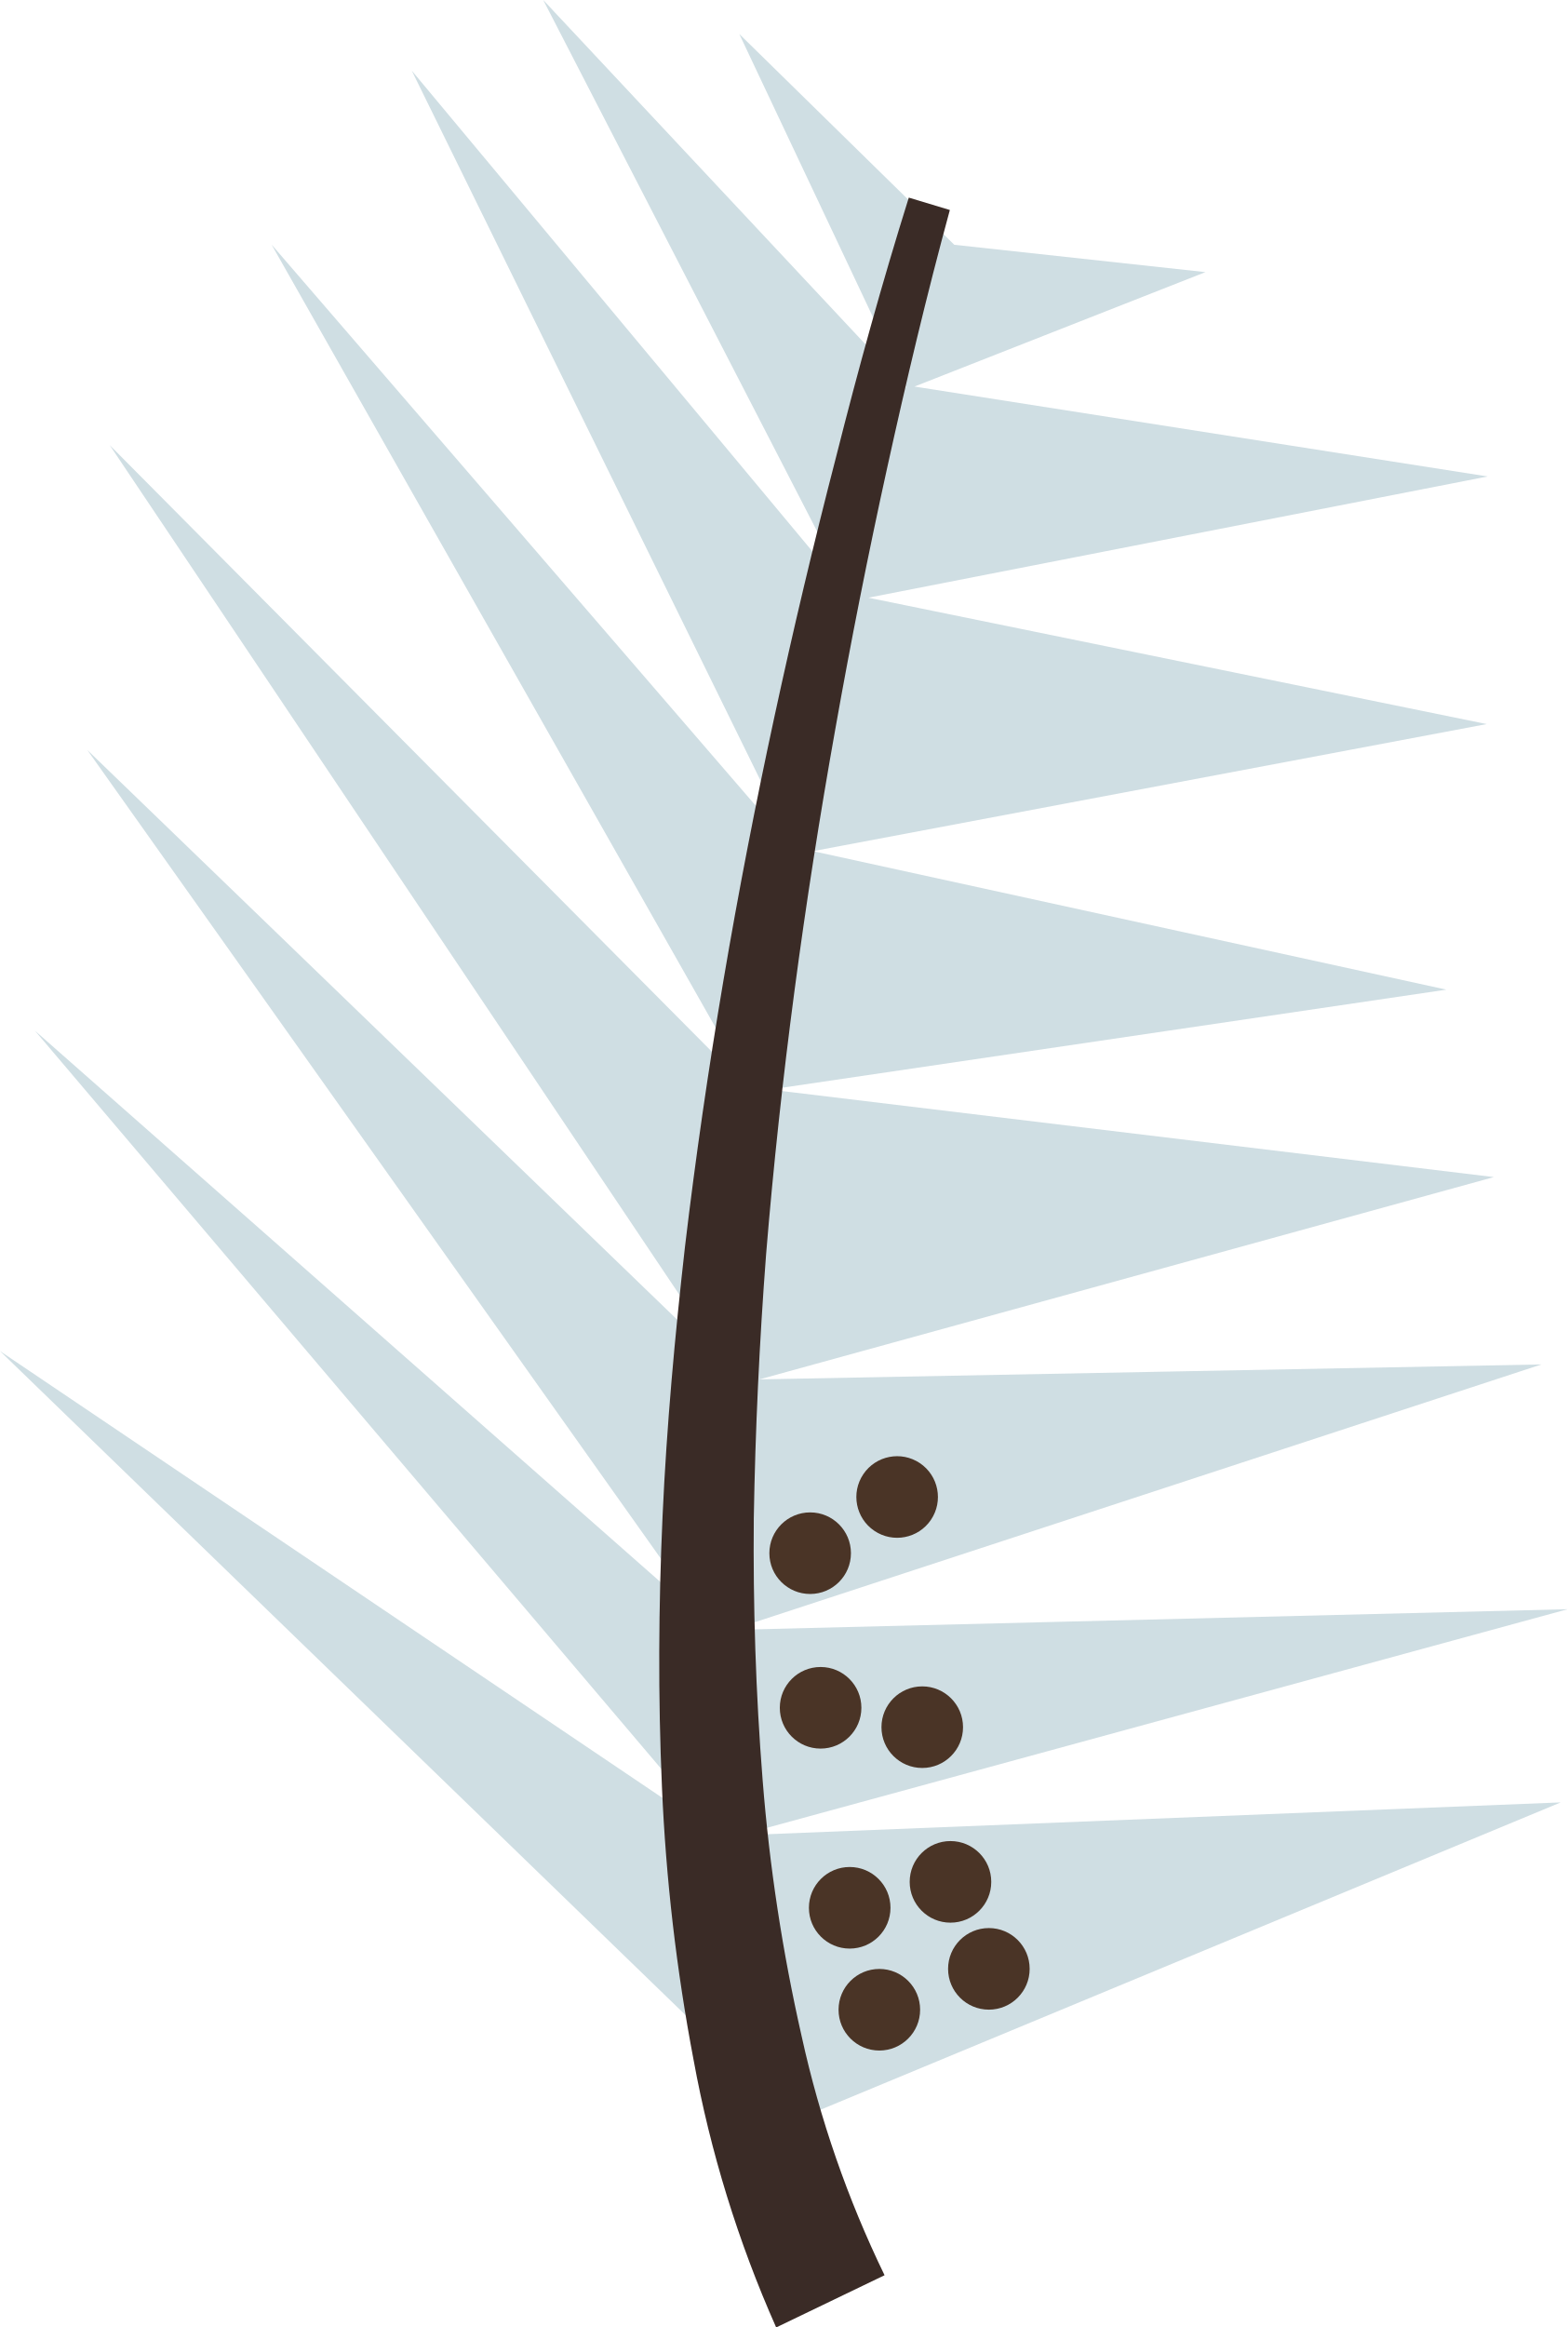
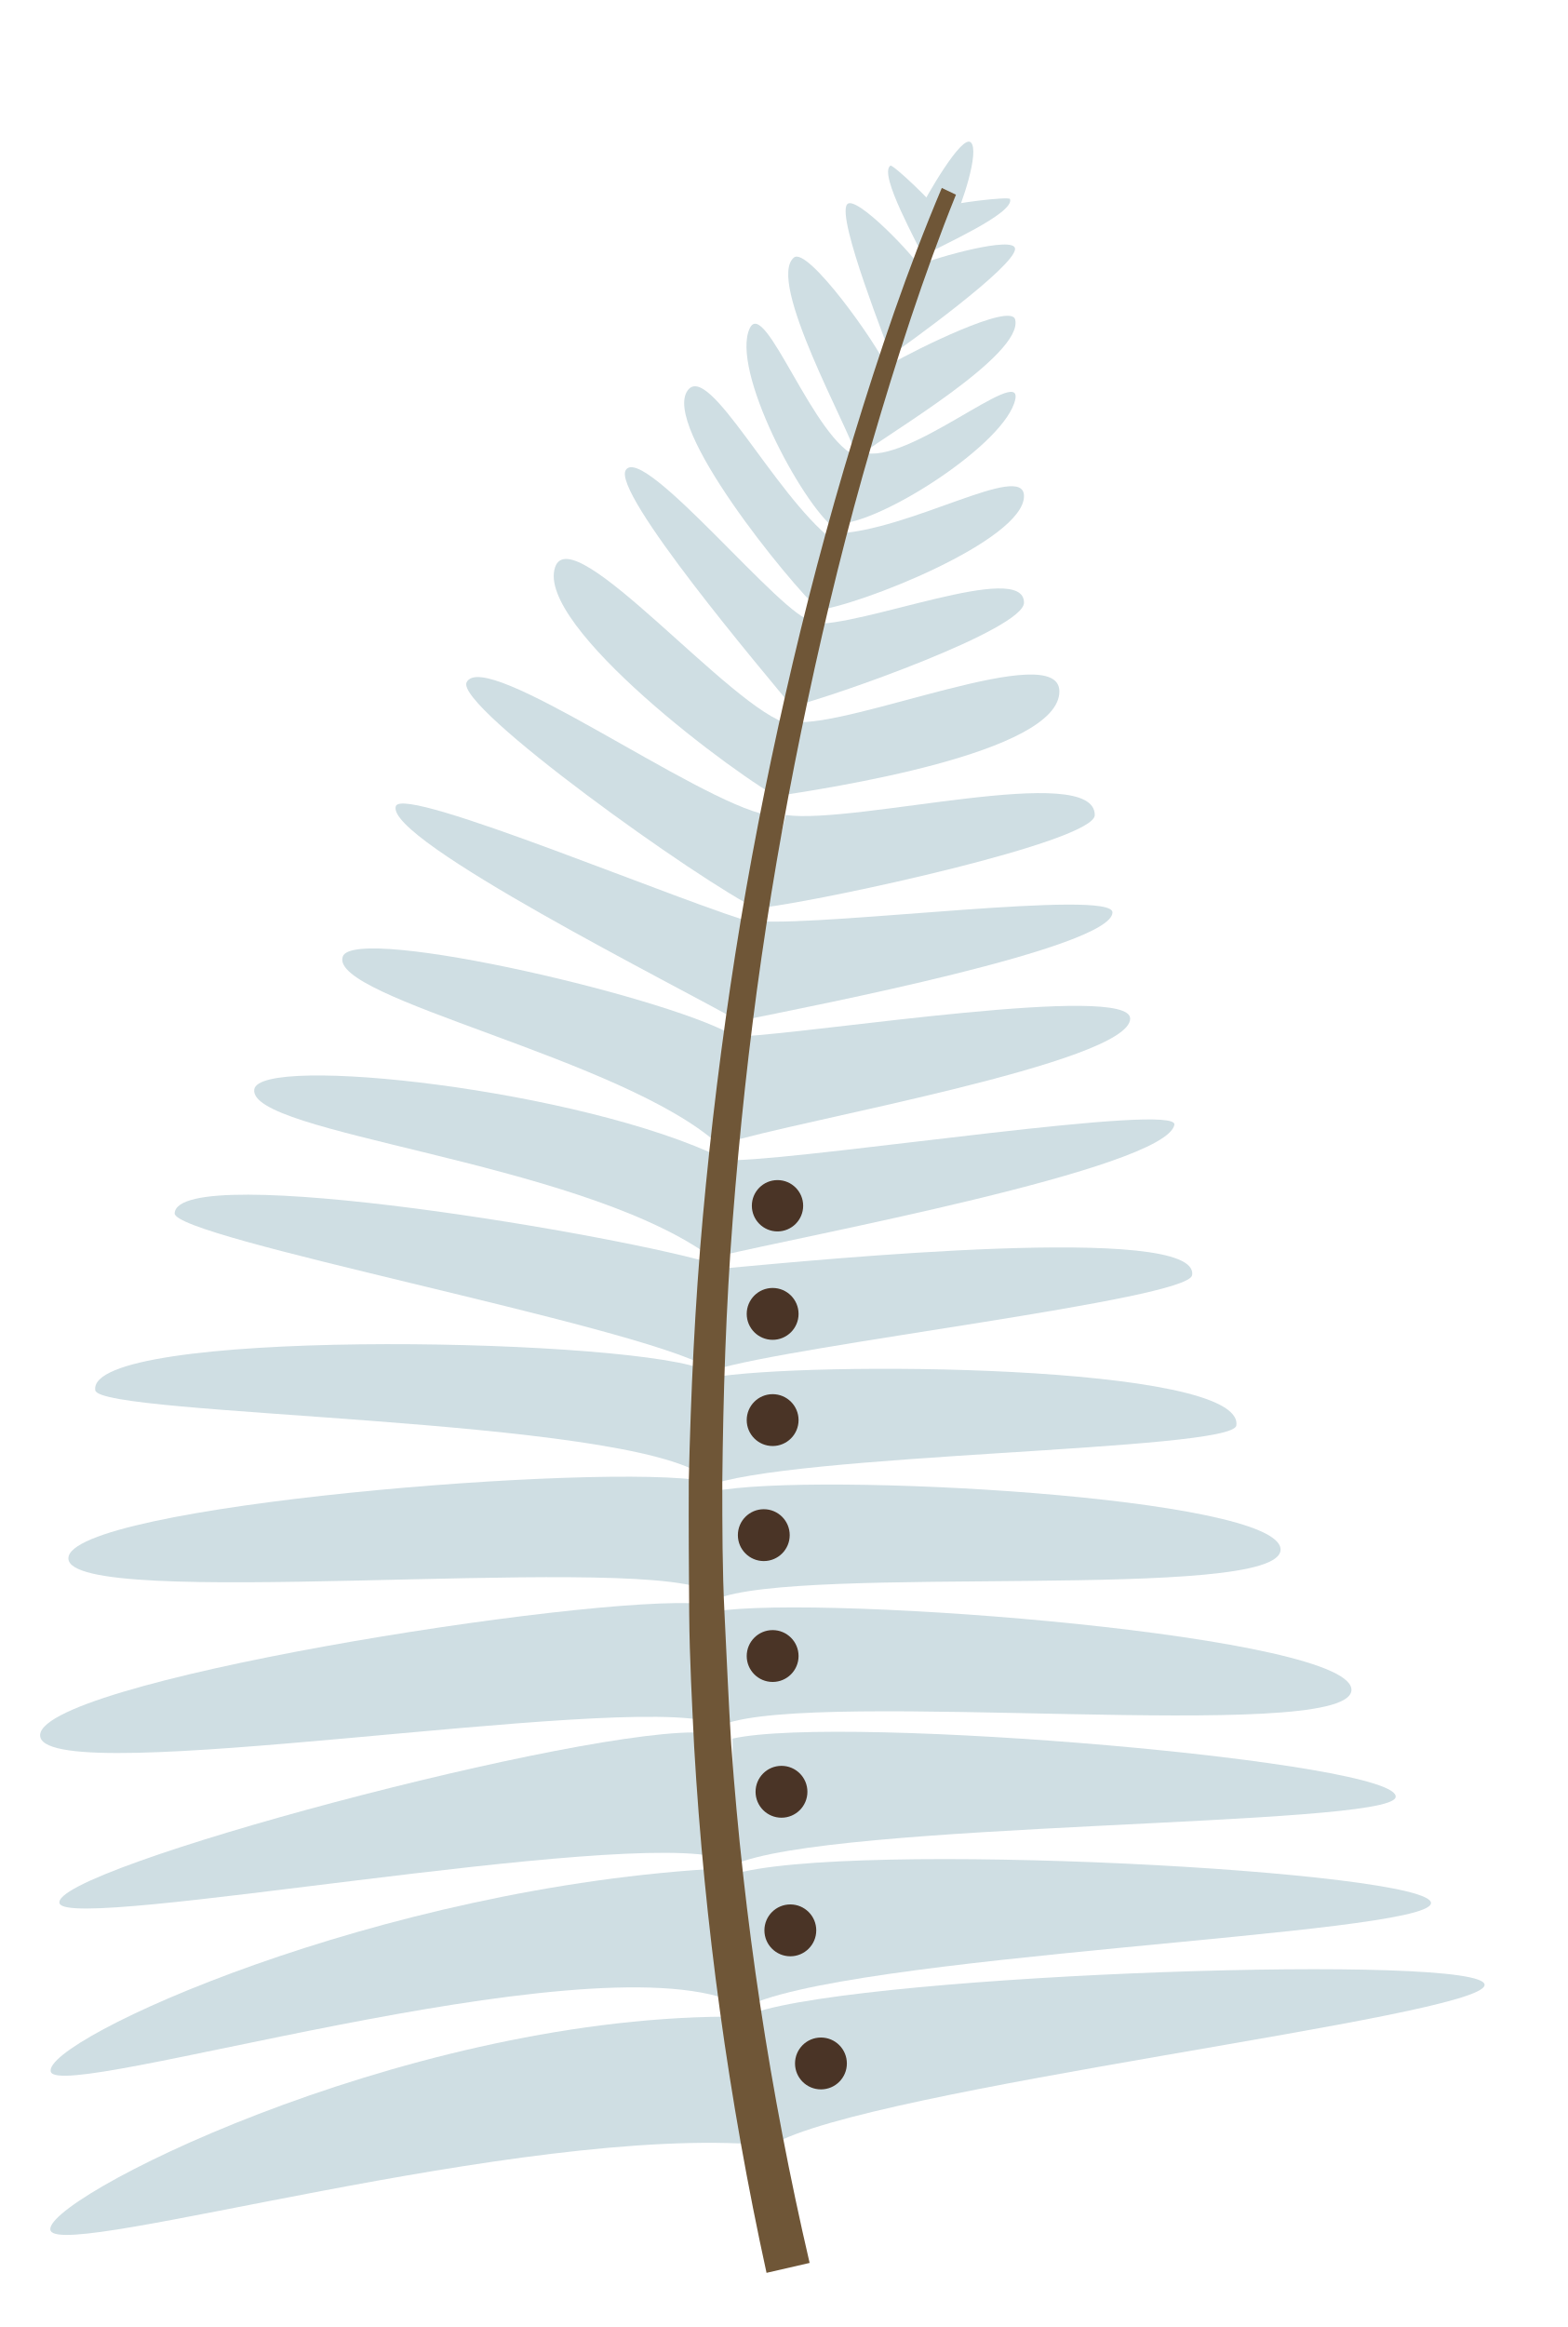
<svg xmlns="http://www.w3.org/2000/svg" viewBox="0 0 177.18 262.95">
  <defs>
-     <style>.cls-1{fill:#cfdee3;}.cls-2{fill:#4a3426;}.cls-3{fill:#3a2b26;}</style>
+     <style>.cls-1{fill:#cfdee3;}.cls-2{fill:#6f5637;}.cls-3{fill:#4a3426;}</style>
  </defs>
  <g id="leaves-individual">
-     <g id="leaf-8-back">
-       <polygon class="cls-1" points="81.92 232 0 152.67 81.07 207.34 3.94 116.46 79.77 183.28 9.87 84.75 82.6 154.97 12.4 50.3 85.04 123.45 30.69 27.63 89.92 96.26 46.54 7.98 96.28 67.65 61.4 0 102.46 43.86 83.56 3.84 107.86 27.66 136.25 30.75 103.36 43.68 168.15 53.84 98.15 67.54 168.04 81.82 91.89 96.18 163.48 111.83 87 123.12 168.85 133.01 85.84 155.87 174.23 154.18 82.66 184.18 177.19 181.84 83.58 207.39 176.41 203.67 91.92 238.74 81.92 232" />
-       <circle class="cls-2" cx="99.39" cy="227.1" r="4.61" />
-       <circle class="cls-2" cx="96.04" cy="215.58" r="4.61" />
-       <circle class="cls-2" cx="92.75" cy="192.98" r="4.61" />
-       <circle class="cls-2" cx="111.77" cy="222.48" r="4.61" />
-       <circle class="cls-2" cx="107.43" cy="212.65" r="4.61" />
-       <circle class="cls-2" cx="104.24" cy="195.17" r="4.61" />
-       <circle class="cls-2" cx="91.57" cy="175.51" r="4.61" />
-       <circle class="cls-2" cx="101.4" cy="169.17" r="4.61" transform="translate(-95.55 158.66) rotate(-56.01)" />
-       <path class="cls-3" d="M107.36,23.73c-2.62,9.6-4.94,19.39-7.09,29.16s-4.1,19.6-5.85,29.46c-3.52,19.7-6.2,39.53-7.83,59.4q-1.14,14.9-1.39,29.79c-.09,9.92.22,19.81,1,29.62a202.62,202.62,0,0,0,4.41,28.94,121.55,121.55,0,0,0,9.37,27L87.73,263a133.78,133.78,0,0,1-9.34-30.25,213.46,213.46,0,0,1-3.57-30.79c-.45-10.26-.39-20.49.07-30.67s1.39-20.31,2.53-30.39c2.39-20.15,5.83-40.11,10.1-59.86q3.2-14.82,7-29.48C97,41.73,99.69,32,102.72,22.33Z" />
+     <g id="leaf-1-back">
+       <path class="cls-1" d="M83,226.21C65.74,219.1,6.73,237.65,5.74,234.1s37-21,76.3-23Z" />
+       <path class="cls-1" d="M86.24,242.37c-27.5-2.27-78.75,12.93-80.5,9.73s39-24,76.36-24.22Z" />
+       <path class="cls-1" d="M80.63,194.65c-11-3.34-74.64,7.56-76.07,1.65-1.48-6.15,62.24-16.18,74.71-15.07Z" />
+       <path class="cls-1" d="M81.67,210C70.32,206.58,8,218.31,6.74,215.1c-1.56-3.82,60.22-20.31,73-19.29Z" />
+       <path class="cls-1" d="M79.77,166.89c-9-6.79-68.59-6.83-69-9.79-1.05-7,58-6,68.31-2.52Z" />
+       <path class="cls-1" d="M79.73,179.62c-9.59-4-71.95,2.48-72-3.52s60.84-10.86,72-8.72Z" />
+       <path class="cls-1" d="M79.91,141.71C64.74,131.1,28,128.14,28.74,123.1c.62-4,37,0,53,7.81Z" />
+       <path class="cls-1" d="M79.93,154.46c-8.35-4.78-60.35-14.56-60.19-17.36.33-6.08,51.38,2.64,61.31,5.83Z" />
+       <path class="cls-1" d="M81.3,129.4c-10.68-9.79-44.16-16.56-42.56-21.3,1.27-3.79,38.62,5,44.65,9.23Z" />
+       <path class="cls-1" d="M85.8,102.83c-6.65-3.18-34.41-23-33.06-25.73,2-4,26.05,13.51,34,15Z" />
+       <path class="cls-1" d="M83.66,115.48C77,111.64,43.46,94.89,44.74,91.1c.83-2.49,33.1,11.24,41.07,13.37Z" />
+       <path class="cls-1" d="M88.67,90.52C83.29,87.77,60.51,70.73,62.74,64.1c1.91-5.69,20.12,16.31,26.49,17.72Z" />
+       <path class="cls-1" d="M96.79,51.49c-.7-2.86-10.24-19.78-7.05-22.39,1.54-1.27,9.33,9.64,10.6,12.57Z" />
+       <path class="cls-1" d="M104.36,29.06c-.48-1.28-5.12-9.39-3.72-10.34.27-.19,5,4.29,5.78,5.57Z" />
+       <path class="cls-1" d="M100.93,40.88c-.55-1.71-6.39-16.18-5.19-17.78.92-1.24,7.82,6,8.71,7.7Z" />
+       <path class="cls-1" d="M89.74,80.1c-3.39-4.09-20.67-24.51-19-27,2-3,18,17,21,17Z" />
+       <path class="cls-1" d="M94.37,59.74c-3.79-2.85-11.81-18-9.63-22.64C86.45,33.48,92.05,50,97,51.64Z" />
+       <path class="cls-1" d="M92.74,69.1c-3.64-3.36-18-21-15-25C80.12,40.89,87.41,55.73,94.07,61Z" />
+       <path class="cls-1" d="M107.74,25.1c1-2,3-8,2-9s-5,6-6,8Z" />
+       <path class="cls-1" d="M83.85,227c10.76-6.16,77.4-8.27,77.89-11.92s-66.31-7.26-79.06-3.23Z" />
+       <path class="cls-1" d="M87.24,242.38c11-6.5,80.25-14.44,80.56-18.07S98.45,223,85.2,227.45Z" />
+       <path class="cls-1" d="M81.74,194.87c10.71-4.11,70,2.23,71-3.77,1-6.24-59.64-11-72-9Z" />
+       <path class="cls-1" d="M82.89,210.74c10.77-4.94,74-4.28,74.85-7.64,1-4-62.4-9.44-74.94-6.64Z" />
+       <path class="cls-1" d="M79.69,168c9.31-3.83,59.62-4,60.05-6.92,1-7-48.72-7.31-59.4-5.4Z" />
+       <path class="cls-1" d="M80.82,180.74c9.57-4.08,63.92.36,63.92-5.64s-52.87-8.81-64-6.59Z" />
+       <path class="cls-1" d="M81.36,141.92c9-2.19,50.38-9.82,51.38-14.82.5-2.53-39.48,3.68-49.65,4Z" />
+       <path class="cls-1" d="M80.63,154.82c9.18-2.86,53.64-7.95,54.11-10.72,1-6-42.31-1.73-52.7-.79Z" />
+       <path class="cls-1" d="M97.74,51.1c2.26-1.88,18-11,17-15-.49-1.94-11.24,3.41-14,5Z" />
+       <path class="cls-1" d="M105,28.58c1.16-.74,9.72-4.48,9.16-6.09-.11-.31-6.6.45-8,1Z" />
+       <path class="cls-1" d="M100.73,40.12c1.47-1,14-10,14-12,0-1.55-9.07,1-10.82,1.82Z" />
+       <path class="cls-1" d="M82.07,129.16c7.7-2.48,45.67-9.06,45.67-14.06,0-4-35.23,1.56-43.81,2Z" />
+       <path class="cls-1" d="M86.27,102.55c7.32-.9,37.47-7.45,37.47-10.45,0-6.09-26.94,1.1-34.92,0Z" />
+       <path class="cls-1" d="M84.26,115.22c7.5-1.53,41.48-8.12,41.48-12.12,0-2.63-31.77,1.52-40,1Z" />
+       <path class="cls-1" d="M87.47,90c6-.9,32.27-4.87,32.27-11.87,0-6-23.54,4.13-30,3.44Z" />
+       <path class="cls-1" d="M89.27,79.91c5.15-1.26,26.47-8.81,26.47-11.81,0-4.84-18.52,2.85-24,2.37Z" />
+       <path class="cls-1" d="M94.76,59.17c4.74,0,19-9.07,20-14.07.78-3.93-12.3,7.62-17.25,6Z" />
+       <path class="cls-1" d="M92.14,69c4.92-.52,23.6-7.94,23.6-12.94,0-4-13,4-21.49,4.25Z" />
+       <path class="cls-2" d="M108.05,22c-3.69,9.15-6.73,18.64-9.51,28.14S93.4,69.25,91.32,79s-3.84,19.45-5.26,29.26-2.47,19.67-3.24,29.55-1.08,19.78-1.18,29.67c0,4.95,0,9.9.25,14.85s.45,9.88.76,14.82a377.72,377.72,0,0,0,8.86,58.56l-4.87,1.12a381.89,381.89,0,0,1-8.18-59.41c-.24-5-.52-10-.56-15s-.07-10-.05-15c.23-10,.69-20,1.59-29.91s2.12-19.85,3.67-29.71,3.47-19.66,5.68-29.38S93.54,59,96.45,49.47s6.09-19,10-28.23Z" />
+       <circle class="cls-3" cx="92.79" cy="233.17" r="2.93" />
+       <circle class="cls-3" cx="89.33" cy="218.13" r="2.93" />
+       <circle class="cls-3" cx="88.33" cy="202.47" r="2.93" />
+       <circle class="cls-3" cx="87.33" cy="187.13" r="2.93" />
+       <circle class="cls-3" cx="86.33" cy="173.47" r="2.93" />
+       <circle class="cls-3" cx="87.33" cy="160.47" r="2.93" />
+       <circle class="cls-3" cx="87.33" cy="148.47" r="2.93" />
+       <circle class="cls-3" cx="87.88" cy="136.25" r="2.9" />
    </g>
  </g>
</svg>
